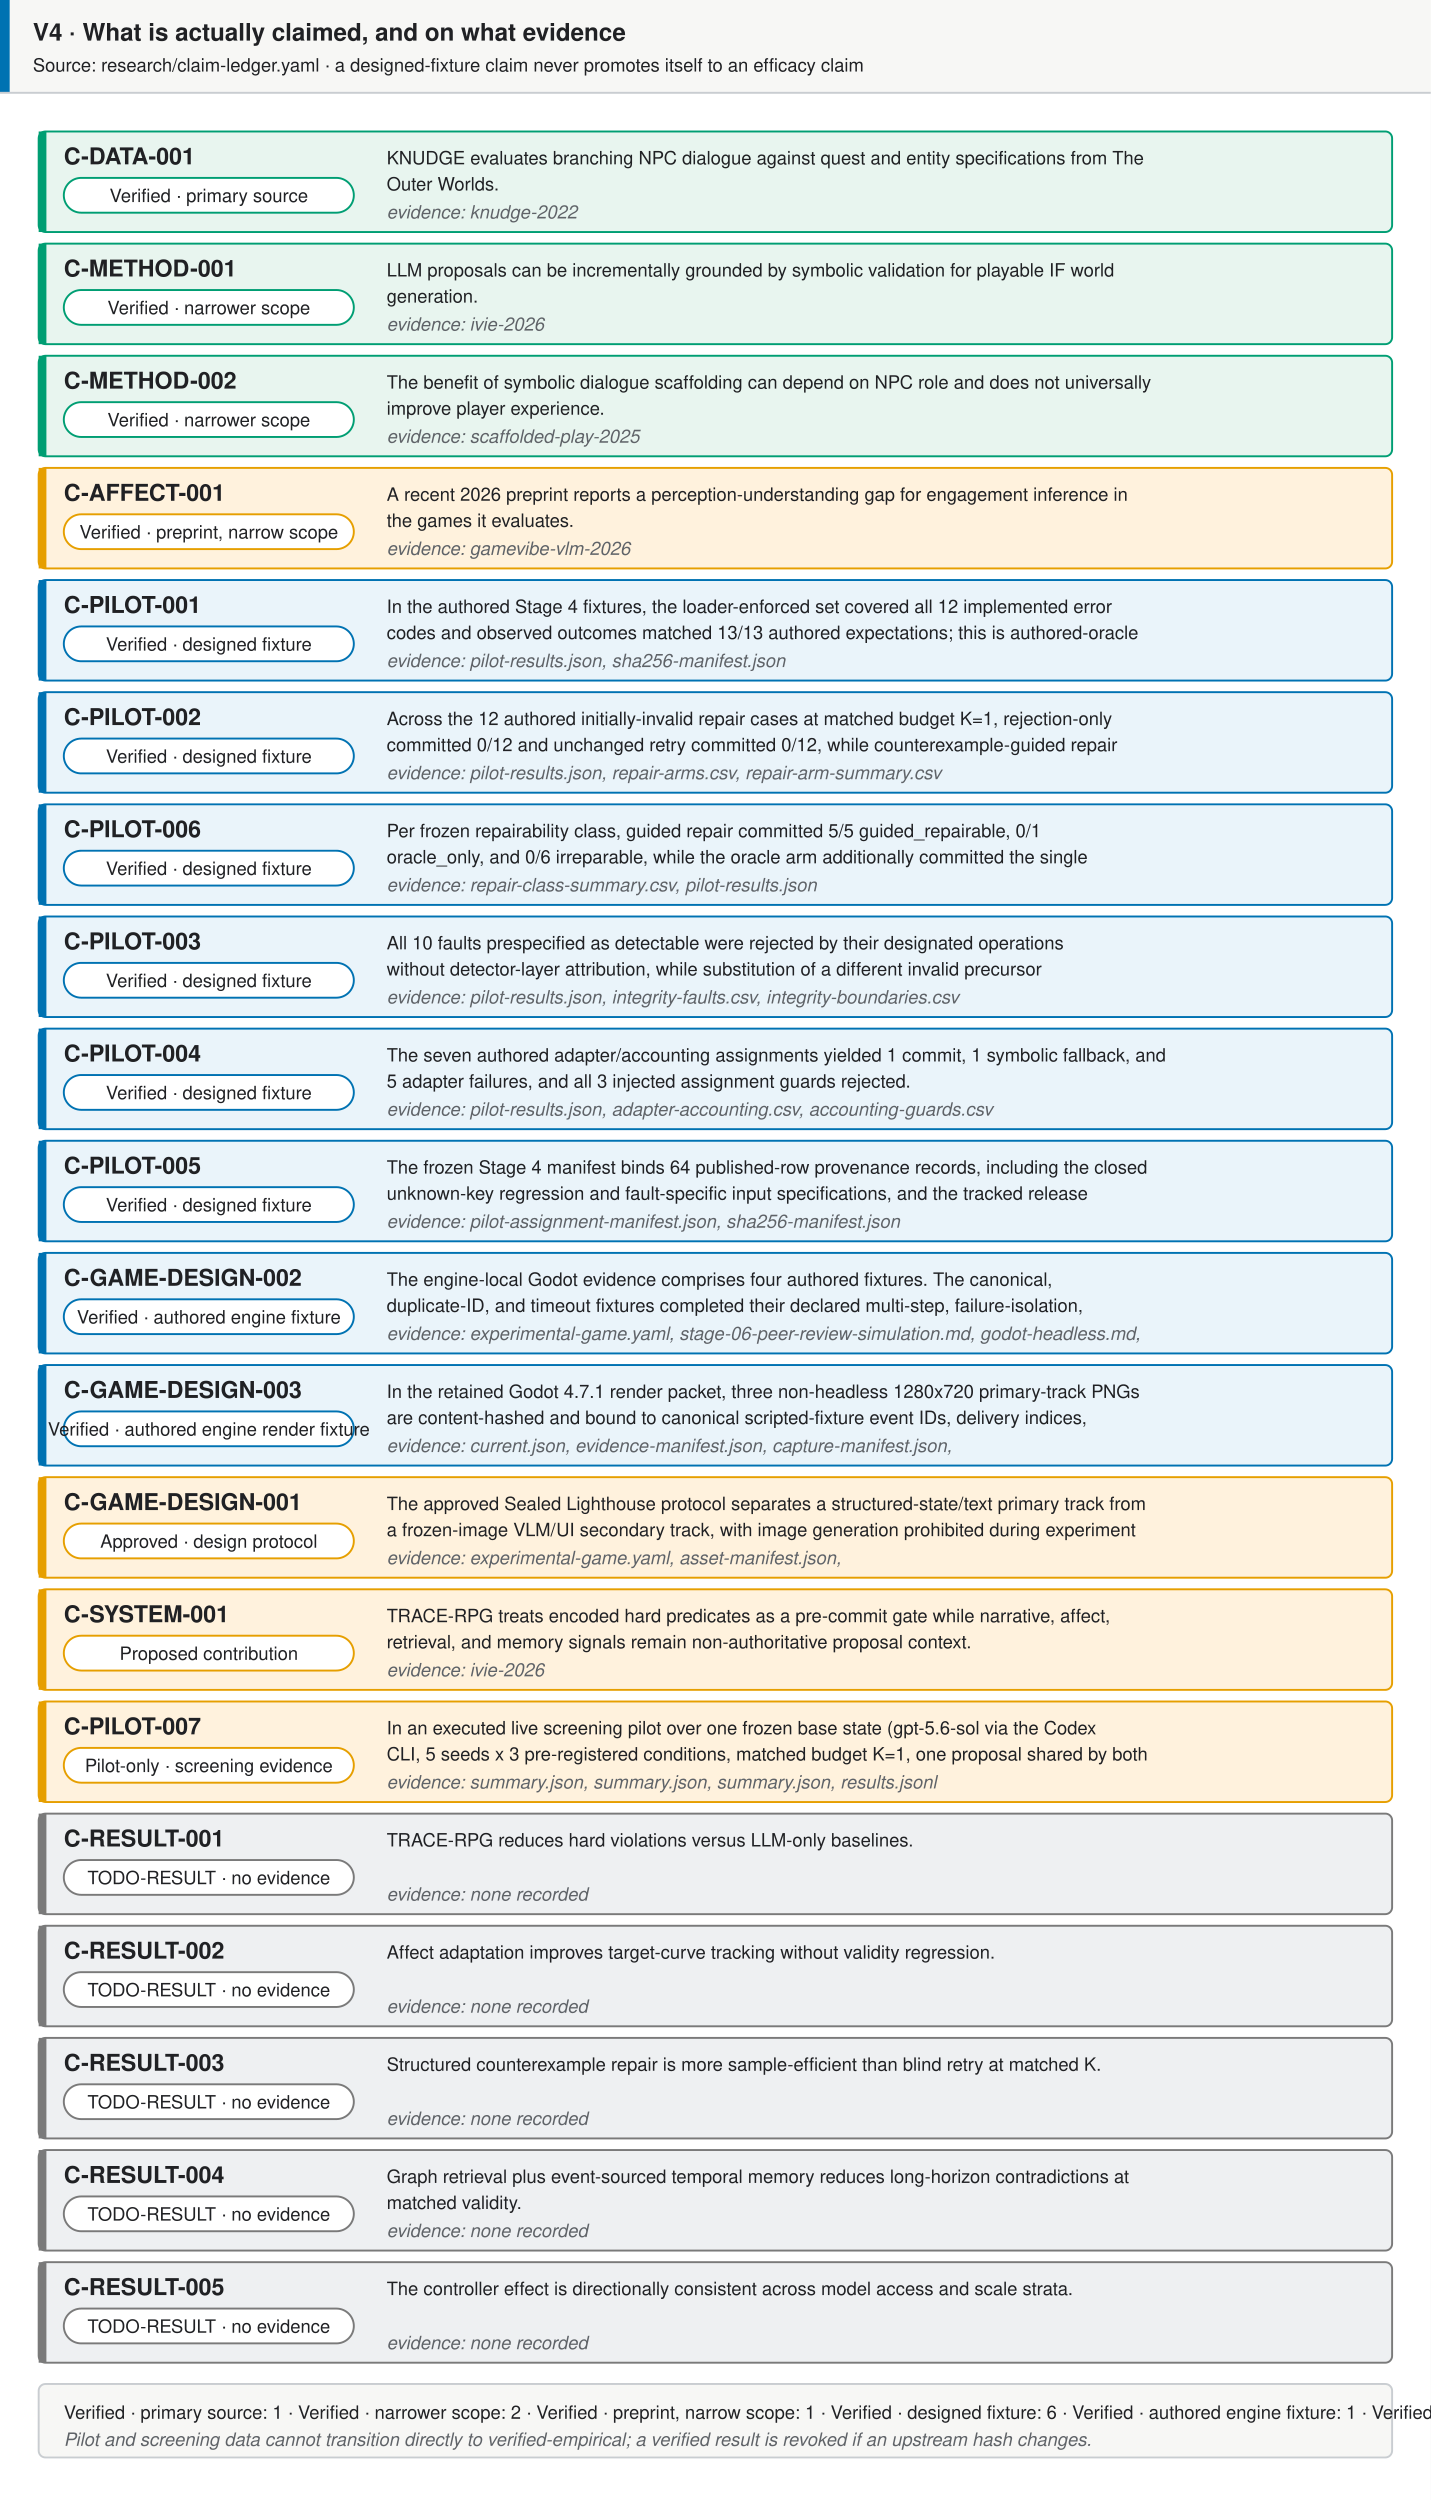
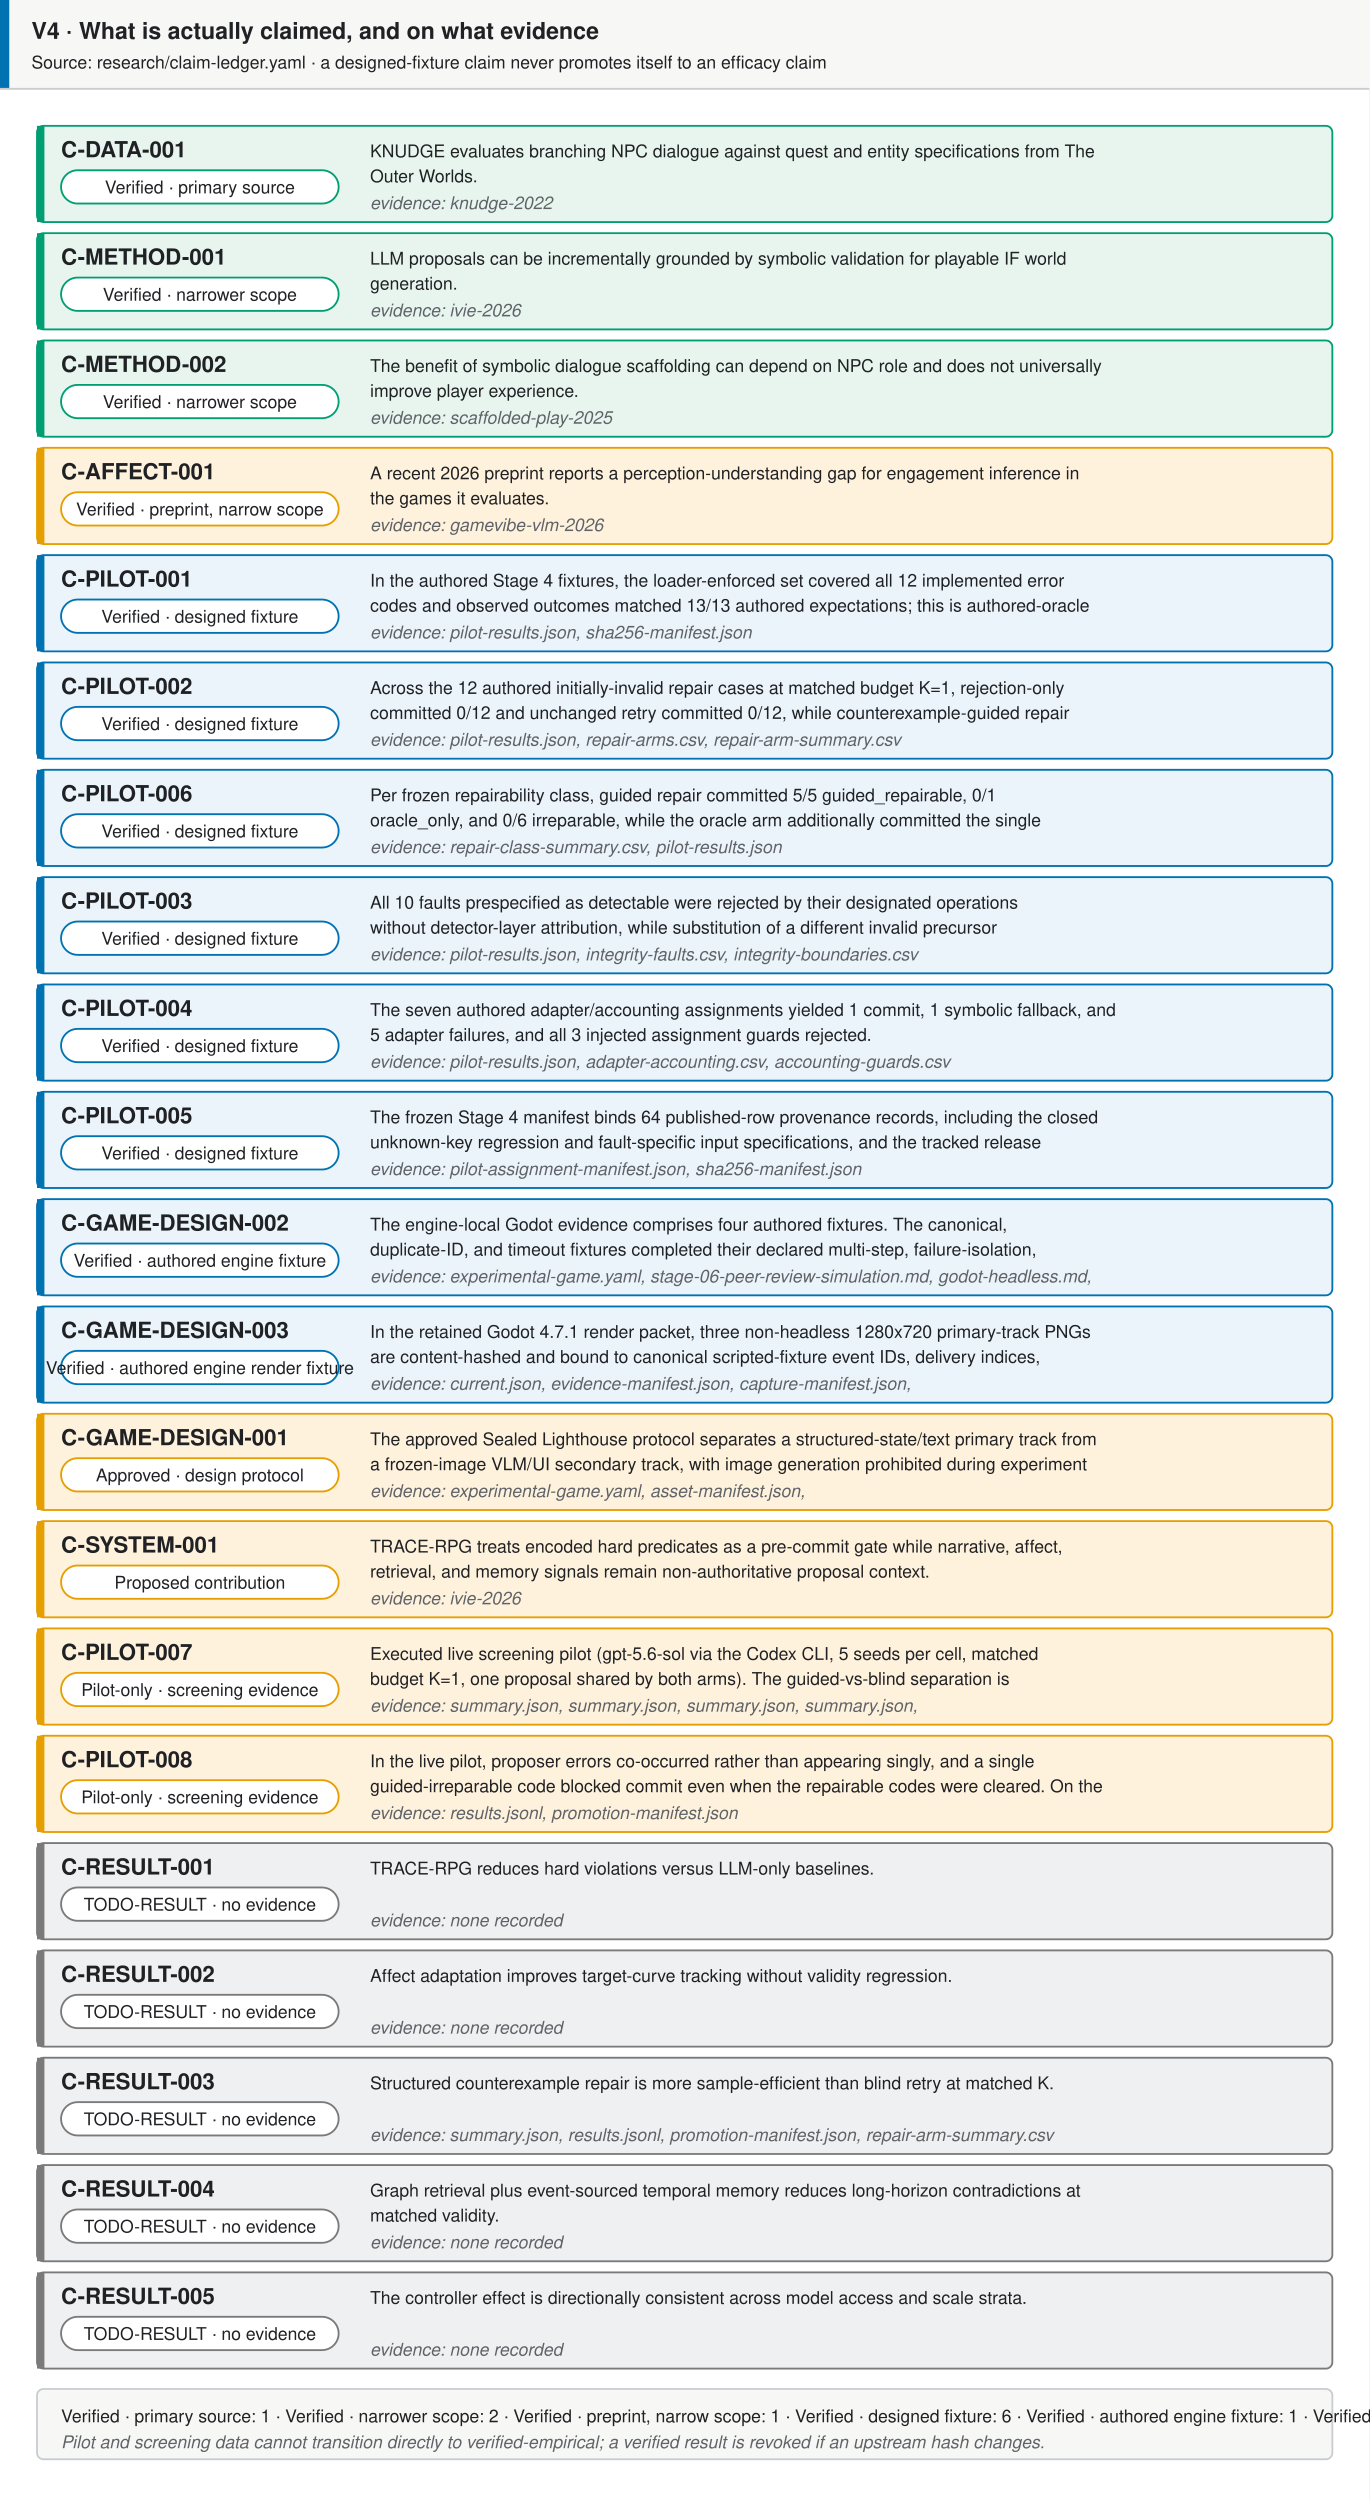
- <svg xmlns="http://www.w3.org/2000/svg" width="1480" height="2586" viewBox="0 0 1480 2586" role="img" aria-labelledby="svg-title svg-desc">
+ <svg xmlns="http://www.w3.org/2000/svg" width="1480" height="2702" viewBox="0 0 1480 2702" role="img" aria-labelledby="svg-title svg-desc">
  <defs>
    <marker id="arrow-blue" markerWidth="10" markerHeight="10" refX="8" refY="3" orient="auto" markerUnits="strokeWidth">
      <path d="M0,0 L0,6 L9,3 z" fill="#0072B2" />
    </marker>
    <marker id="arrow-orange" markerWidth="10" markerHeight="10" refX="8" refY="3" orient="auto" markerUnits="strokeWidth">
      <path d="M0,0 L0,6 L9,3 z" fill="#E69F00" />
    </marker>
    <marker id="arrow-green" markerWidth="10" markerHeight="10" refX="8" refY="3" orient="auto" markerUnits="strokeWidth">
      <path d="M0,0 L0,6 L9,3 z" fill="#009E73" />
    </marker>
    <marker id="arrow-gray" markerWidth="10" markerHeight="10" refX="8" refY="3" orient="auto" markerUnits="strokeWidth">
      <path d="M0,0 L0,6 L9,3 z" fill="#7A7A7A" />
    </marker>
    <style>
      text { font-family: Helvetica, Arial, sans-serif; fill: #202124; }
      .section { font-size: 25px; font-weight: 700; }
      .box-title { font-size: 24px; font-weight: 700; }
      .body { font-size: 21px; font-weight: 400; }
      .small { font-size: 19px; font-weight: 400; }
      .note { font-size: 19px; font-style: italic; fill: #5F6368; }
      .arrow-label { font-size: 19px; font-weight: 700; }
    </style>
  </defs>
-   <rect x="0" y="0" width="1480" height="2586" fill="#FFFFFF" />
+   <rect x="0" y="0" width="1480" height="2702" fill="#FFFFFF" />
  <rect x="0" y="0" width="1480" height="96" rx="0" fill="#F7F7F5" stroke="#C9CDD1" stroke-width="0" />
  <rect x="0" y="0" width="10" height="96" fill="#0072B2" />
  <text x="34" y="42" class="section" text-anchor="start">V4 · What is actually claimed, and on what evidence</text>
  <text x="34" y="74" class="small" text-anchor="start" fill="#5F6368">Source: research/claim-ledger.yaml   ·   a designed-fixture claim never promotes itself to an efficacy claim</text>
  <line x1="0" y1="96" x2="1480" y2="96" stroke="#C9CDD1" stroke-width="2" fill="none" />
  <rect x="40" y="136" width="1400" height="104" rx="7" fill="#E8F5EF" stroke="#009E73" stroke-width="2" />
  <rect x="40" y="136" width="8" height="104" fill="#009E73" />
  <text x="66" y="170" class="box-title" text-anchor="start">C-DATA-001</text>
  <rect x="66" y="184" width="300" height="36" rx="18" fill="#FFFFFF" stroke="#009E73" stroke-width="2" />
  <text x="216" y="209" class="small" text-anchor="middle">Verified · primary source</text>
  <text x="400" y="170" class="small" text-anchor="start">KNUDGE evaluates branching NPC dialogue against quest and entity specifications from The</text>
  <text x="400" y="197" class="small" text-anchor="start">Outer Worlds.</text>
  <text x="400" y="226" class="note" text-anchor="start">evidence: knudge-2022</text>
  <rect x="40" y="252" width="1400" height="104" rx="7" fill="#E8F5EF" stroke="#009E73" stroke-width="2" />
  <rect x="40" y="252" width="8" height="104" fill="#009E73" />
  <text x="66" y="286" class="box-title" text-anchor="start">C-METHOD-001</text>
  <rect x="66" y="300" width="300" height="36" rx="18" fill="#FFFFFF" stroke="#009E73" stroke-width="2" />
  <text x="216" y="325" class="small" text-anchor="middle">Verified · narrower scope</text>
  <text x="400" y="286" class="small" text-anchor="start">LLM proposals can be incrementally grounded by symbolic validation for playable IF world</text>
  <text x="400" y="313" class="small" text-anchor="start">generation.</text>
  <text x="400" y="342" class="note" text-anchor="start">evidence: ivie-2026</text>
  <rect x="40" y="368" width="1400" height="104" rx="7" fill="#E8F5EF" stroke="#009E73" stroke-width="2" />
  <rect x="40" y="368" width="8" height="104" fill="#009E73" />
  <text x="66" y="402" class="box-title" text-anchor="start">C-METHOD-002</text>
  <rect x="66" y="416" width="300" height="36" rx="18" fill="#FFFFFF" stroke="#009E73" stroke-width="2" />
  <text x="216" y="441" class="small" text-anchor="middle">Verified · narrower scope</text>
  <text x="400" y="402" class="small" text-anchor="start">The benefit of symbolic dialogue scaffolding can depend on NPC role and does not universally</text>
  <text x="400" y="429" class="small" text-anchor="start">improve player experience.</text>
  <text x="400" y="458" class="note" text-anchor="start">evidence: scaffolded-play-2025</text>
  <rect x="40" y="484" width="1400" height="104" rx="7" fill="#FFF2DD" stroke="#E69F00" stroke-width="2" />
  <rect x="40" y="484" width="8" height="104" fill="#E69F00" />
  <text x="66" y="518" class="box-title" text-anchor="start">C-AFFECT-001</text>
  <rect x="66" y="532" width="300" height="36" rx="18" fill="#FFFFFF" stroke="#E69F00" stroke-width="2" />
  <text x="216" y="557" class="small" text-anchor="middle">Verified · preprint, narrow scope</text>
  <text x="400" y="518" class="small" text-anchor="start">A recent 2026 preprint reports a perception-understanding gap for engagement inference in</text>
  <text x="400" y="545" class="small" text-anchor="start">the games it evaluates.</text>
  <text x="400" y="574" class="note" text-anchor="start">evidence: gamevibe-vlm-2026</text>
  <rect x="40" y="600" width="1400" height="104" rx="7" fill="#EAF4FA" stroke="#0072B2" stroke-width="2" />
  <rect x="40" y="600" width="8" height="104" fill="#0072B2" />
  <text x="66" y="634" class="box-title" text-anchor="start">C-PILOT-001</text>
  <rect x="66" y="648" width="300" height="36" rx="18" fill="#FFFFFF" stroke="#0072B2" stroke-width="2" />
  <text x="216" y="673" class="small" text-anchor="middle">Verified · designed fixture</text>
  <text x="400" y="634" class="small" text-anchor="start">In the authored Stage 4 fixtures, the loader-enforced set covered all 12 implemented error</text>
  <text x="400" y="661" class="small" text-anchor="start">codes and observed outcomes matched 13/13 authored expectations; this is authored-oracle</text>
  <text x="400" y="690" class="note" text-anchor="start">evidence: pilot-results.json, sha256-manifest.json</text>
  <rect x="40" y="716" width="1400" height="104" rx="7" fill="#EAF4FA" stroke="#0072B2" stroke-width="2" />
  <rect x="40" y="716" width="8" height="104" fill="#0072B2" />
  <text x="66" y="750" class="box-title" text-anchor="start">C-PILOT-002</text>
  <rect x="66" y="764" width="300" height="36" rx="18" fill="#FFFFFF" stroke="#0072B2" stroke-width="2" />
  <text x="216" y="789" class="small" text-anchor="middle">Verified · designed fixture</text>
  <text x="400" y="750" class="small" text-anchor="start">Across the 12 authored initially-invalid repair cases at matched budget K=1, rejection-only</text>
  <text x="400" y="777" class="small" text-anchor="start">committed 0/12 and unchanged retry committed 0/12, while counterexample-guided repair</text>
  <text x="400" y="806" class="note" text-anchor="start">evidence: pilot-results.json, repair-arms.csv, repair-arm-summary.csv</text>
  <rect x="40" y="832" width="1400" height="104" rx="7" fill="#EAF4FA" stroke="#0072B2" stroke-width="2" />
  <rect x="40" y="832" width="8" height="104" fill="#0072B2" />
  <text x="66" y="866" class="box-title" text-anchor="start">C-PILOT-006</text>
  <rect x="66" y="880" width="300" height="36" rx="18" fill="#FFFFFF" stroke="#0072B2" stroke-width="2" />
  <text x="216" y="905" class="small" text-anchor="middle">Verified · designed fixture</text>
  <text x="400" y="866" class="small" text-anchor="start">Per frozen repairability class, guided repair committed 5/5 guided_repairable, 0/1</text>
  <text x="400" y="893" class="small" text-anchor="start">oracle_only, and 0/6 irreparable, while the oracle arm additionally committed the single</text>
  <text x="400" y="922" class="note" text-anchor="start">evidence: repair-class-summary.csv, pilot-results.json</text>
  <rect x="40" y="948" width="1400" height="104" rx="7" fill="#EAF4FA" stroke="#0072B2" stroke-width="2" />
  <rect x="40" y="948" width="8" height="104" fill="#0072B2" />
  <text x="66" y="982" class="box-title" text-anchor="start">C-PILOT-003</text>
  <rect x="66" y="996" width="300" height="36" rx="18" fill="#FFFFFF" stroke="#0072B2" stroke-width="2" />
  <text x="216" y="1021" class="small" text-anchor="middle">Verified · designed fixture</text>
  <text x="400" y="982" class="small" text-anchor="start">All 10 faults prespecified as detectable were rejected by their designated operations</text>
  <text x="400" y="1009" class="small" text-anchor="start">without detector-layer attribution, while substitution of a different invalid precursor</text>
  <text x="400" y="1038" class="note" text-anchor="start">evidence: pilot-results.json, integrity-faults.csv, integrity-boundaries.csv</text>
  <rect x="40" y="1064" width="1400" height="104" rx="7" fill="#EAF4FA" stroke="#0072B2" stroke-width="2" />
  <rect x="40" y="1064" width="8" height="104" fill="#0072B2" />
  <text x="66" y="1098" class="box-title" text-anchor="start">C-PILOT-004</text>
  <rect x="66" y="1112" width="300" height="36" rx="18" fill="#FFFFFF" stroke="#0072B2" stroke-width="2" />
  <text x="216" y="1137" class="small" text-anchor="middle">Verified · designed fixture</text>
  <text x="400" y="1098" class="small" text-anchor="start">The seven authored adapter/accounting assignments yielded 1 commit, 1 symbolic fallback, and</text>
  <text x="400" y="1125" class="small" text-anchor="start">5 adapter failures, and all 3 injected assignment guards rejected.</text>
  <text x="400" y="1154" class="note" text-anchor="start">evidence: pilot-results.json, adapter-accounting.csv, accounting-guards.csv</text>
  <rect x="40" y="1180" width="1400" height="104" rx="7" fill="#EAF4FA" stroke="#0072B2" stroke-width="2" />
  <rect x="40" y="1180" width="8" height="104" fill="#0072B2" />
  <text x="66" y="1214" class="box-title" text-anchor="start">C-PILOT-005</text>
  <rect x="66" y="1228" width="300" height="36" rx="18" fill="#FFFFFF" stroke="#0072B2" stroke-width="2" />
  <text x="216" y="1253" class="small" text-anchor="middle">Verified · designed fixture</text>
  <text x="400" y="1214" class="small" text-anchor="start">The frozen Stage 4 manifest binds 64 published-row provenance records, including the closed</text>
  <text x="400" y="1241" class="small" text-anchor="start">unknown-key regression and fault-specific input specifications, and the tracked release</text>
  <text x="400" y="1270" class="note" text-anchor="start">evidence: pilot-assignment-manifest.json, sha256-manifest.json</text>
  <rect x="40" y="1296" width="1400" height="104" rx="7" fill="#EAF4FA" stroke="#0072B2" stroke-width="2" />
  <rect x="40" y="1296" width="8" height="104" fill="#0072B2" />
  <text x="66" y="1330" class="box-title" text-anchor="start">C-GAME-DESIGN-002</text>
  <rect x="66" y="1344" width="300" height="36" rx="18" fill="#FFFFFF" stroke="#0072B2" stroke-width="2" />
  <text x="216" y="1369" class="small" text-anchor="middle">Verified · authored engine fixture</text>
  <text x="400" y="1330" class="small" text-anchor="start">The engine-local Godot evidence comprises four authored fixtures. The canonical,</text>
  <text x="400" y="1357" class="small" text-anchor="start">duplicate-ID, and timeout fixtures completed their declared multi-step, failure-isolation,</text>
  <text x="400" y="1386" class="note" text-anchor="start">evidence: experimental-game.yaml, stage-06-peer-review-simulation.md, godot-headless.md,</text>
  <rect x="40" y="1412" width="1400" height="104" rx="7" fill="#EAF4FA" stroke="#0072B2" stroke-width="2" />
  <rect x="40" y="1412" width="8" height="104" fill="#0072B2" />
  <text x="66" y="1446" class="box-title" text-anchor="start">C-GAME-DESIGN-003</text>
  <rect x="66" y="1460" width="300" height="36" rx="18" fill="#FFFFFF" stroke="#0072B2" stroke-width="2" />
  <text x="216" y="1485" class="small" text-anchor="middle">Verified · authored engine render fixture</text>
  <text x="400" y="1446" class="small" text-anchor="start">In the retained Godot 4.7.1 render packet, three non-headless 1280x720 primary-track PNGs</text>
  <text x="400" y="1473" class="small" text-anchor="start">are content-hashed and bound to canonical scripted-fixture event IDs, delivery indices,</text>
  <text x="400" y="1502" class="note" text-anchor="start">evidence: current.json, evidence-manifest.json, capture-manifest.json,</text>
  <rect x="40" y="1528" width="1400" height="104" rx="7" fill="#FFF2DD" stroke="#E69F00" stroke-width="2" />
  <rect x="40" y="1528" width="8" height="104" fill="#E69F00" />
  <text x="66" y="1562" class="box-title" text-anchor="start">C-GAME-DESIGN-001</text>
  <rect x="66" y="1576" width="300" height="36" rx="18" fill="#FFFFFF" stroke="#E69F00" stroke-width="2" />
  <text x="216" y="1601" class="small" text-anchor="middle">Approved · design protocol</text>
  <text x="400" y="1562" class="small" text-anchor="start">The approved Sealed Lighthouse protocol separates a structured-state/text primary track from</text>
  <text x="400" y="1589" class="small" text-anchor="start">a frozen-image VLM/UI secondary track, with image generation prohibited during experiment</text>
  <text x="400" y="1618" class="note" text-anchor="start">evidence: experimental-game.yaml, asset-manifest.json,</text>
  <rect x="40" y="1644" width="1400" height="104" rx="7" fill="#FFF2DD" stroke="#E69F00" stroke-width="2" />
  <rect x="40" y="1644" width="8" height="104" fill="#E69F00" />
  <text x="66" y="1678" class="box-title" text-anchor="start">C-SYSTEM-001</text>
  <rect x="66" y="1692" width="300" height="36" rx="18" fill="#FFFFFF" stroke="#E69F00" stroke-width="2" />
  <text x="216" y="1717" class="small" text-anchor="middle">Proposed contribution</text>
  <text x="400" y="1678" class="small" text-anchor="start">TRACE-RPG treats encoded hard predicates as a pre-commit gate while narrative, affect,</text>
  <text x="400" y="1705" class="small" text-anchor="start">retrieval, and memory signals remain non-authoritative proposal context.</text>
  <text x="400" y="1734" class="note" text-anchor="start">evidence: ivie-2026</text>
  <rect x="40" y="1760" width="1400" height="104" rx="7" fill="#FFF2DD" stroke="#E69F00" stroke-width="2" />
  <rect x="40" y="1760" width="8" height="104" fill="#E69F00" />
  <text x="66" y="1794" class="box-title" text-anchor="start">C-PILOT-007</text>
  <rect x="66" y="1808" width="300" height="36" rx="18" fill="#FFFFFF" stroke="#E69F00" stroke-width="2" />
  <text x="216" y="1833" class="small" text-anchor="middle">Pilot-only · screening evidence</text>
-   <text x="400" y="1794" class="small" text-anchor="start">In an executed live screening pilot over one frozen base state (gpt-5.6-sol via the Codex</text>
-   <text x="400" y="1821" class="small" text-anchor="start">CLI, 5 seeds x 3 pre-registered conditions, matched budget K=1, one proposal shared by both</text>
-   <text x="400" y="1850" class="note" text-anchor="start">evidence: summary.json, summary.json, summary.json, results.jsonl</text>
-   <rect x="40" y="1876" width="1400" height="104" rx="7" fill="#EEF0F2" stroke="#7A7A7A" stroke-width="2" />
-   <rect x="40" y="1876" width="8" height="104" fill="#7A7A7A" />
-   <text x="66" y="1910" class="box-title" text-anchor="start">C-RESULT-001</text>
-   <rect x="66" y="1924" width="300" height="36" rx="18" fill="#FFFFFF" stroke="#7A7A7A" stroke-width="2" />
-   <text x="216" y="1949" class="small" text-anchor="middle">TODO-RESULT · no evidence</text>
-   <text x="400" y="1910" class="small" text-anchor="start">TRACE-RPG reduces hard violations versus LLM-only baselines.</text>
-   <text x="400" y="1966" class="note" text-anchor="start">evidence: none recorded</text>
+   <text x="400" y="1794" class="small" text-anchor="start">Executed live screening pilot (gpt-5.6-sol via the Codex CLI, 5 seeds per cell, matched</text>
+   <text x="400" y="1821" class="small" text-anchor="start">budget K=1, one proposal shared by both arms). The guided-vs-blind separation is</text>
+   <text x="400" y="1850" class="note" text-anchor="start">evidence: summary.json, summary.json, summary.json, summary.json,</text>
+   <rect x="40" y="1876" width="1400" height="104" rx="7" fill="#FFF2DD" stroke="#E69F00" stroke-width="2" />
+   <rect x="40" y="1876" width="8" height="104" fill="#E69F00" />
+   <text x="66" y="1910" class="box-title" text-anchor="start">C-PILOT-008</text>
+   <rect x="66" y="1924" width="300" height="36" rx="18" fill="#FFFFFF" stroke="#E69F00" stroke-width="2" />
+   <text x="216" y="1949" class="small" text-anchor="middle">Pilot-only · screening evidence</text>
+   <text x="400" y="1910" class="small" text-anchor="start">In the live pilot, proposer errors co-occurred rather than appearing singly, and a single</text>
+   <text x="400" y="1937" class="small" text-anchor="start">guided-irreparable code blocked commit even when the repairable codes were cleared. On the</text>
+   <text x="400" y="1966" class="note" text-anchor="start">evidence: results.jsonl, promotion-manifest.json</text>
  <rect x="40" y="1992" width="1400" height="104" rx="7" fill="#EEF0F2" stroke="#7A7A7A" stroke-width="2" />
  <rect x="40" y="1992" width="8" height="104" fill="#7A7A7A" />
-   <text x="66" y="2026" class="box-title" text-anchor="start">C-RESULT-002</text>
+   <text x="66" y="2026" class="box-title" text-anchor="start">C-RESULT-001</text>
  <rect x="66" y="2040" width="300" height="36" rx="18" fill="#FFFFFF" stroke="#7A7A7A" stroke-width="2" />
  <text x="216" y="2065" class="small" text-anchor="middle">TODO-RESULT · no evidence</text>
-   <text x="400" y="2026" class="small" text-anchor="start">Affect adaptation improves target-curve tracking without validity regression.</text>
+   <text x="400" y="2026" class="small" text-anchor="start">TRACE-RPG reduces hard violations versus LLM-only baselines.</text>
  <text x="400" y="2082" class="note" text-anchor="start">evidence: none recorded</text>
  <rect x="40" y="2108" width="1400" height="104" rx="7" fill="#EEF0F2" stroke="#7A7A7A" stroke-width="2" />
  <rect x="40" y="2108" width="8" height="104" fill="#7A7A7A" />
-   <text x="66" y="2142" class="box-title" text-anchor="start">C-RESULT-003</text>
+   <text x="66" y="2142" class="box-title" text-anchor="start">C-RESULT-002</text>
  <rect x="66" y="2156" width="300" height="36" rx="18" fill="#FFFFFF" stroke="#7A7A7A" stroke-width="2" />
  <text x="216" y="2181" class="small" text-anchor="middle">TODO-RESULT · no evidence</text>
-   <text x="400" y="2142" class="small" text-anchor="start">Structured counterexample repair is more sample-efficient than blind retry at matched K.</text>
+   <text x="400" y="2142" class="small" text-anchor="start">Affect adaptation improves target-curve tracking without validity regression.</text>
  <text x="400" y="2198" class="note" text-anchor="start">evidence: none recorded</text>
  <rect x="40" y="2224" width="1400" height="104" rx="7" fill="#EEF0F2" stroke="#7A7A7A" stroke-width="2" />
  <rect x="40" y="2224" width="8" height="104" fill="#7A7A7A" />
-   <text x="66" y="2258" class="box-title" text-anchor="start">C-RESULT-004</text>
+   <text x="66" y="2258" class="box-title" text-anchor="start">C-RESULT-003</text>
  <rect x="66" y="2272" width="300" height="36" rx="18" fill="#FFFFFF" stroke="#7A7A7A" stroke-width="2" />
  <text x="216" y="2297" class="small" text-anchor="middle">TODO-RESULT · no evidence</text>
-   <text x="400" y="2258" class="small" text-anchor="start">Graph retrieval plus event-sourced temporal memory reduces long-horizon contradictions at</text>
-   <text x="400" y="2285" class="small" text-anchor="start">matched validity.</text>
-   <text x="400" y="2314" class="note" text-anchor="start">evidence: none recorded</text>
+   <text x="400" y="2258" class="small" text-anchor="start">Structured counterexample repair is more sample-efficient than blind retry at matched K.</text>
+   <text x="400" y="2314" class="note" text-anchor="start">evidence: summary.json, results.jsonl, promotion-manifest.json, repair-arm-summary.csv</text>
  <rect x="40" y="2340" width="1400" height="104" rx="7" fill="#EEF0F2" stroke="#7A7A7A" stroke-width="2" />
  <rect x="40" y="2340" width="8" height="104" fill="#7A7A7A" />
-   <text x="66" y="2374" class="box-title" text-anchor="start">C-RESULT-005</text>
+   <text x="66" y="2374" class="box-title" text-anchor="start">C-RESULT-004</text>
  <rect x="66" y="2388" width="300" height="36" rx="18" fill="#FFFFFF" stroke="#7A7A7A" stroke-width="2" />
  <text x="216" y="2413" class="small" text-anchor="middle">TODO-RESULT · no evidence</text>
-   <text x="400" y="2374" class="small" text-anchor="start">The controller effect is directionally consistent across model access and scale strata.</text>
+   <text x="400" y="2374" class="small" text-anchor="start">Graph retrieval plus event-sourced temporal memory reduces long-horizon contradictions at</text>
+   <text x="400" y="2401" class="small" text-anchor="start">matched validity.</text>
  <text x="400" y="2430" class="note" text-anchor="start">evidence: none recorded</text>
-   <rect x="40" y="2466" width="1400" height="76" rx="7" fill="#F7F7F5" stroke="#C9CDD1" stroke-width="2" />
-   <text x="66" y="2502" class="small" text-anchor="start">Verified · primary source: 1   ·   Verified · narrower scope: 2   ·   Verified · preprint, narrow scope: 1   ·   Verified · designed fixture: 6   ·   Verified · authored engine fixture: 1   ·   Verified · authored engine render fixture: 1   ·   Approved · design protocol: 1   ·   Proposed contribution: 1   ·   Pilot-only · screening evidence: 1   ·   TODO-RESULT · no evidence: 5</text>
-   <text x="66" y="2530" class="note" text-anchor="start">Pilot and screening data cannot transition directly to verified-empirical; a verified result is revoked if an upstream hash changes.</text>
+   <rect x="40" y="2456" width="1400" height="104" rx="7" fill="#EEF0F2" stroke="#7A7A7A" stroke-width="2" />
+   <rect x="40" y="2456" width="8" height="104" fill="#7A7A7A" />
+   <text x="66" y="2490" class="box-title" text-anchor="start">C-RESULT-005</text>
+   <rect x="66" y="2504" width="300" height="36" rx="18" fill="#FFFFFF" stroke="#7A7A7A" stroke-width="2" />
+   <text x="216" y="2529" class="small" text-anchor="middle">TODO-RESULT · no evidence</text>
+   <text x="400" y="2490" class="small" text-anchor="start">The controller effect is directionally consistent across model access and scale strata.</text>
+   <text x="400" y="2546" class="note" text-anchor="start">evidence: none recorded</text>
+   <rect x="40" y="2582" width="1400" height="76" rx="7" fill="#F7F7F5" stroke="#C9CDD1" stroke-width="2" />
+   <text x="66" y="2618" class="small" text-anchor="start">Verified · primary source: 1   ·   Verified · narrower scope: 2   ·   Verified · preprint, narrow scope: 1   ·   Verified · designed fixture: 6   ·   Verified · authored engine fixture: 1   ·   Verified · authored engine render fixture: 1   ·   Approved · design protocol: 1   ·   Proposed contribution: 1   ·   Pilot-only · screening evidence: 2   ·   TODO-RESULT · no evidence: 5</text>
+   <text x="66" y="2646" class="note" text-anchor="start">Pilot and screening data cannot transition directly to verified-empirical; a verified result is revoked if an upstream hash changes.</text>
</svg>
